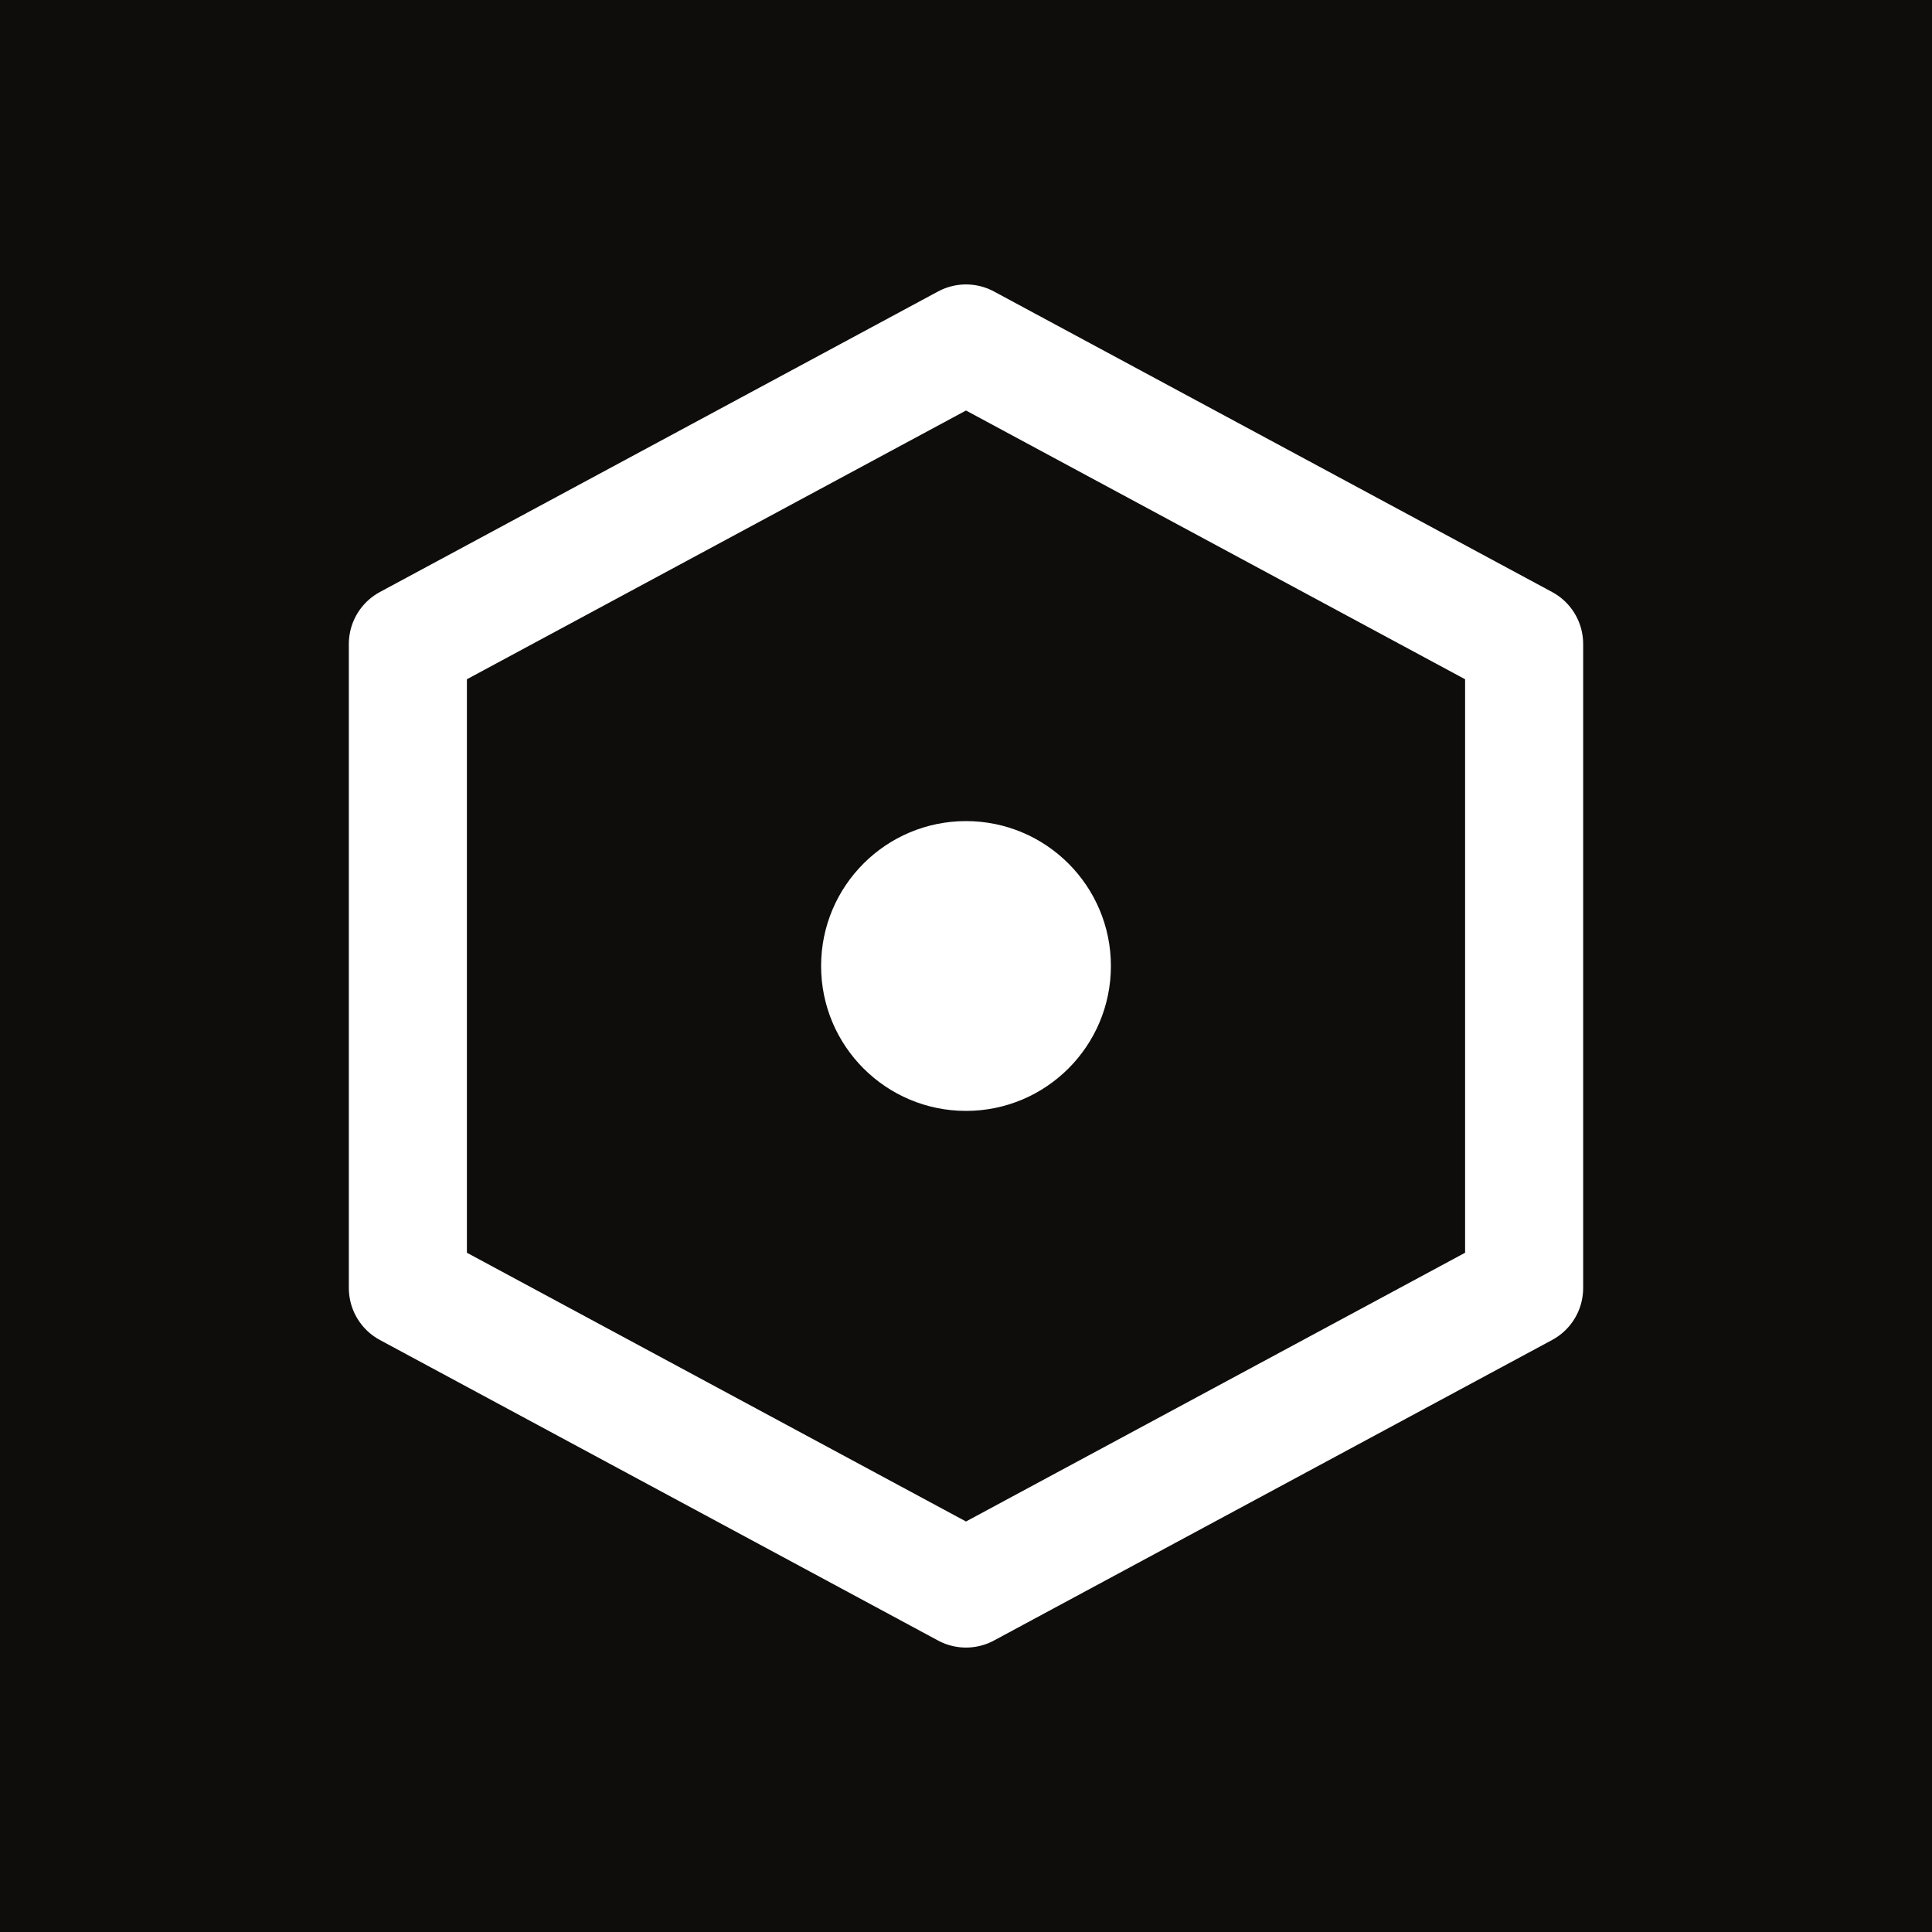
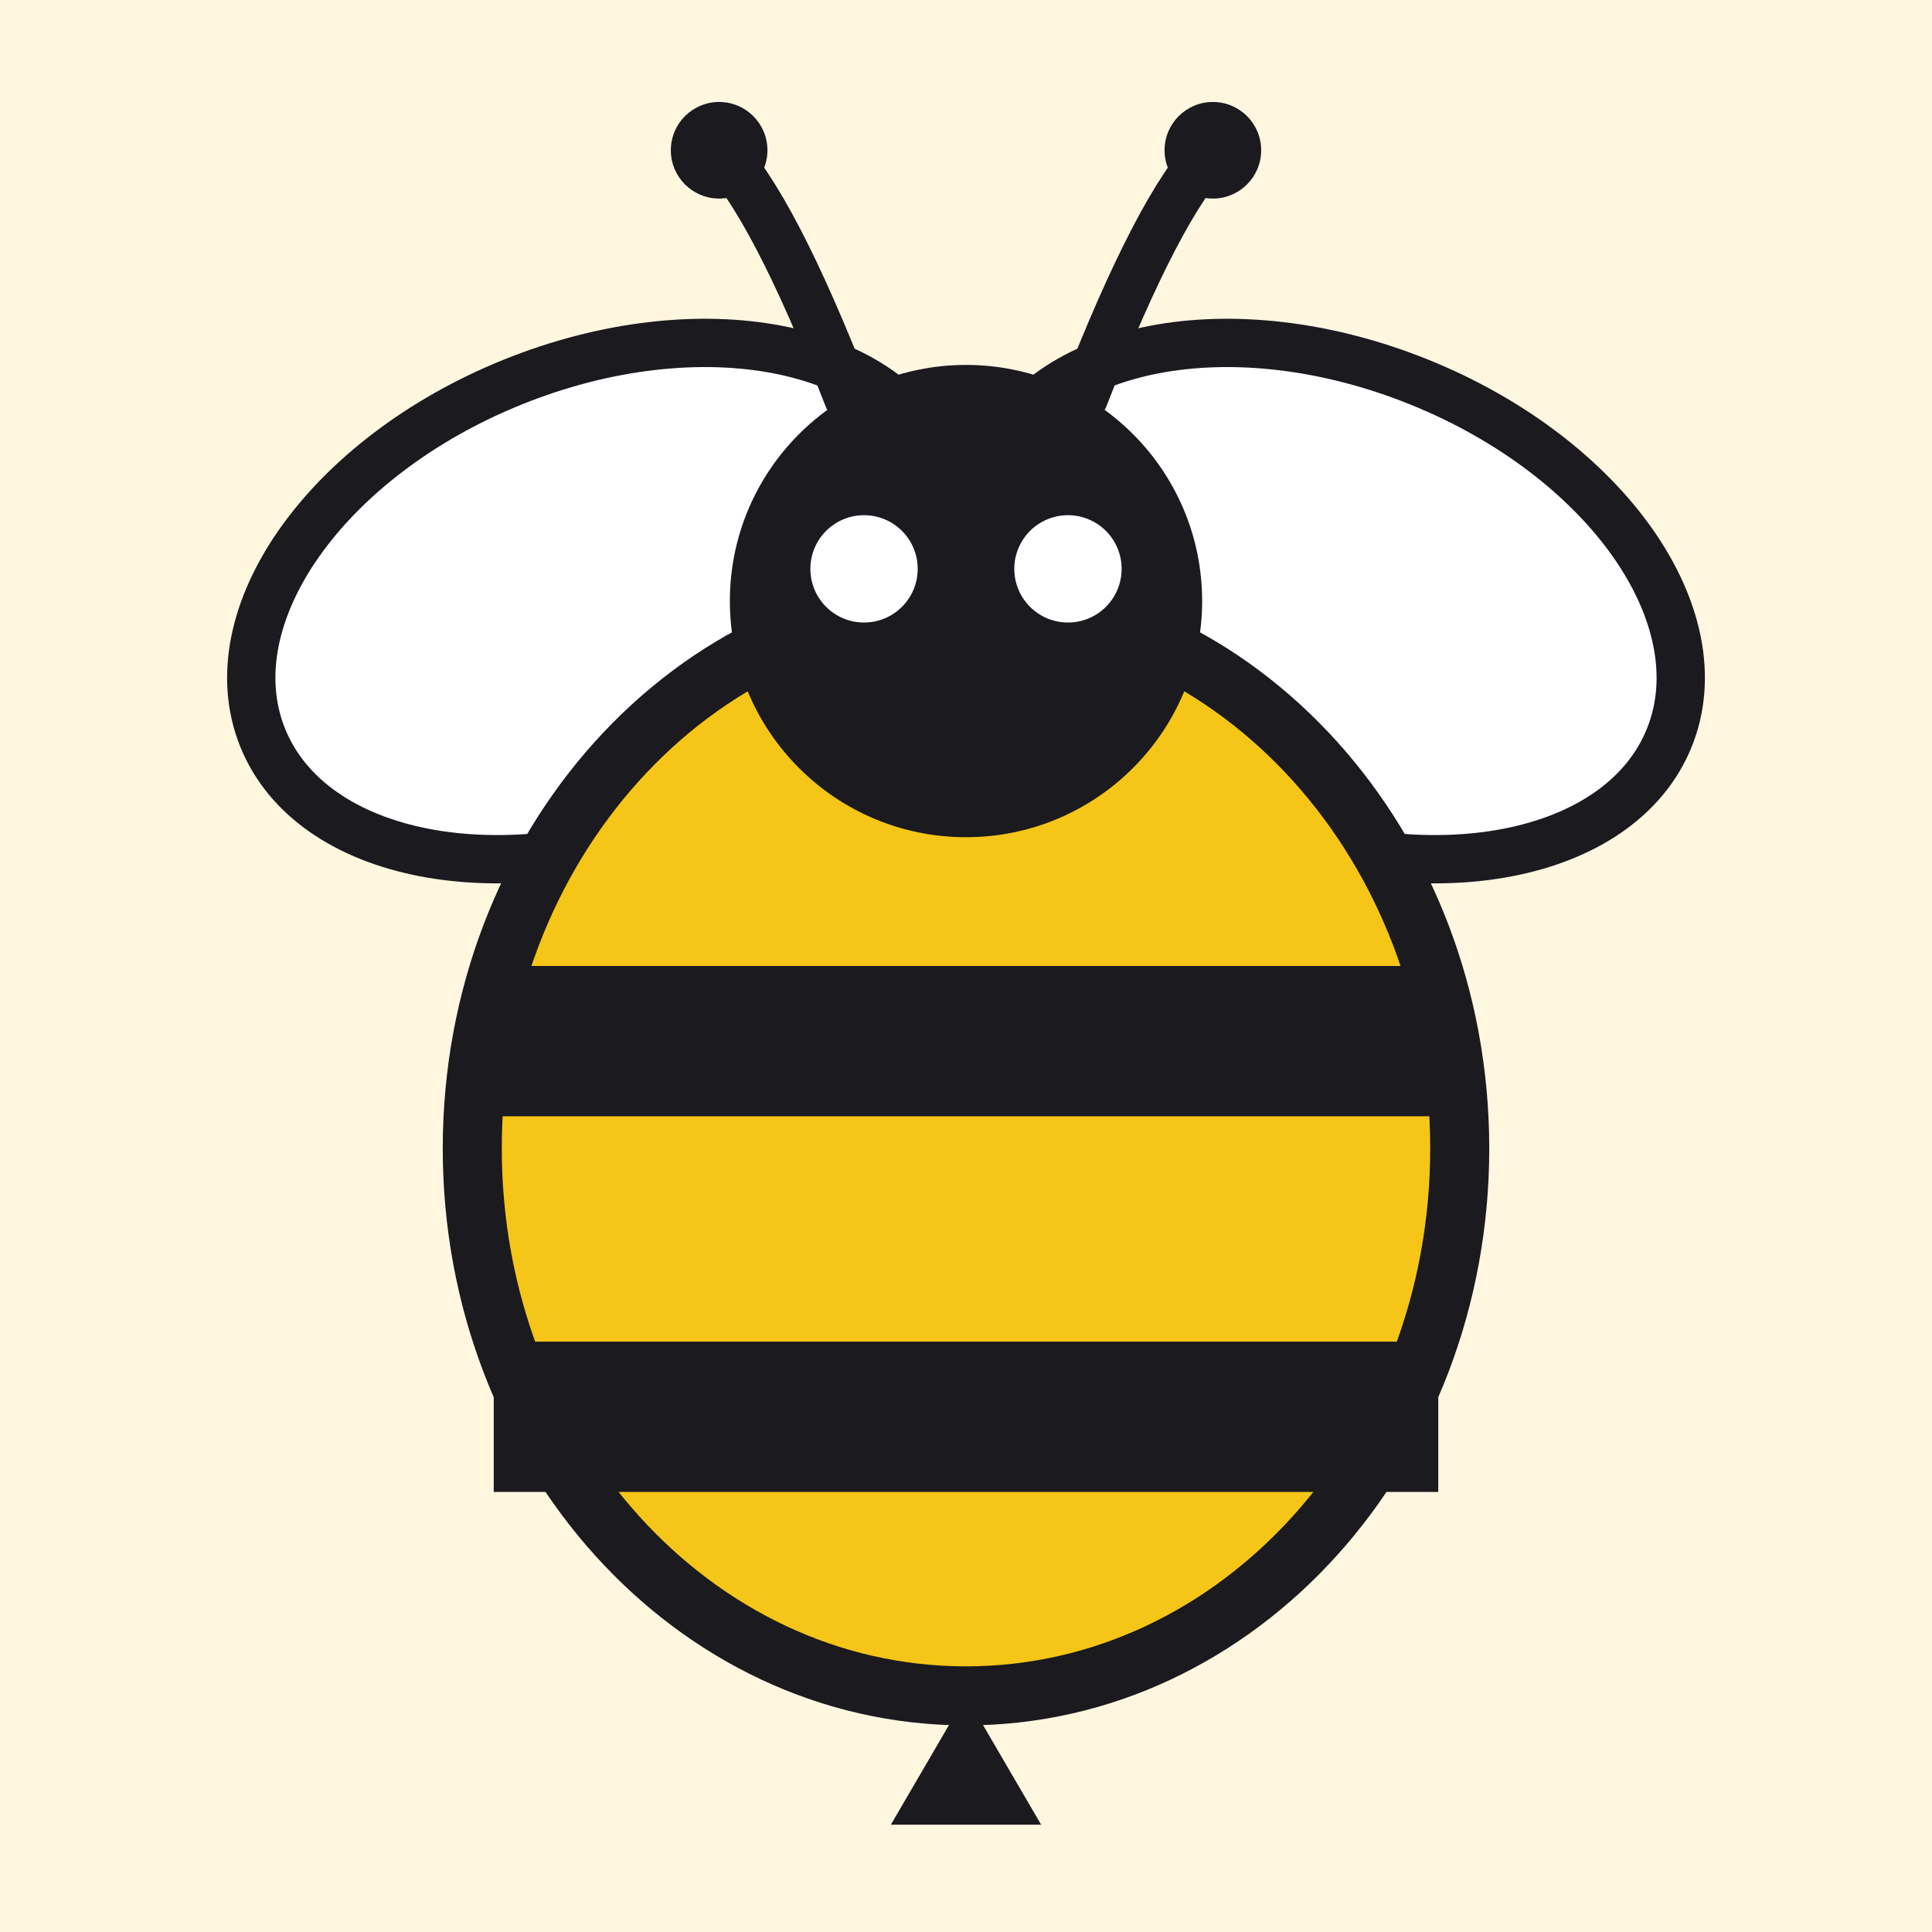
- <svg xmlns="http://www.w3.org/2000/svg" viewBox="0 0 180 180" shape-rendering="geometricPrecision" role="img" aria-label="AITechHive">
-   <rect width="180" height="180" fill="#0E0D0C" />
-   <path d="M 90 32 L 142 60 L 142 120 L 90 148 L 38 120 L 38 60 Z" fill="none" stroke="#FFFFFF" stroke-width="11" stroke-linejoin="round" stroke-linecap="round" />
-   <circle cx="90" cy="90" r="13.5" fill="#FFFFFF" />
+ <svg xmlns="http://www.w3.org/2000/svg" viewBox="0 0 180 180" shape-rendering="geometricPrecision" role="img" aria-label="AITechHive — honey bee">
+   <rect width="180" height="180" fill="#FFF6E0" />
+   <ellipse cx="56" cy="56" rx="34" ry="22" fill="#FFFFFF" stroke="#1A1A1F" stroke-width="4.5" transform="rotate(-22 56 56)" />
+   <ellipse cx="124" cy="56" rx="34" ry="22" fill="#FFFFFF" stroke="#1A1A1F" stroke-width="4.5" transform="rotate(22 124 56)" />
+   <ellipse cx="90" cy="107" rx="46" ry="51" fill="#F5C518" stroke="#1A1A1F" stroke-width="5.5" />
+   <rect x="44" y="90" width="92" height="14" fill="#1A1A1F" />
+   <rect x="46" y="125" width="88" height="14" fill="#1A1A1F" />
+   <circle cx="90" cy="56" r="22" fill="#1A1A1F" />
+   <circle cx="80.5" cy="53" r="5" fill="#FFFFFF" />
+   <circle cx="99.5" cy="53" r="5" fill="#FFFFFF" />
+   <path d="M79 37 Q72 19 67 14" stroke="#1A1A1F" stroke-width="4.5" stroke-linecap="round" fill="none" />
+   <path d="M101 37 Q108 19 113 14" stroke="#1A1A1F" stroke-width="4.5" stroke-linecap="round" fill="none" />
+   <circle cx="67" cy="14" r="4.5" fill="#1A1A1F" />
+   <circle cx="113" cy="14" r="4.5" fill="#1A1A1F" />
+   <path d="M90 158 L83 170 L97 170 Z" fill="#1A1A1F" />
</svg>
